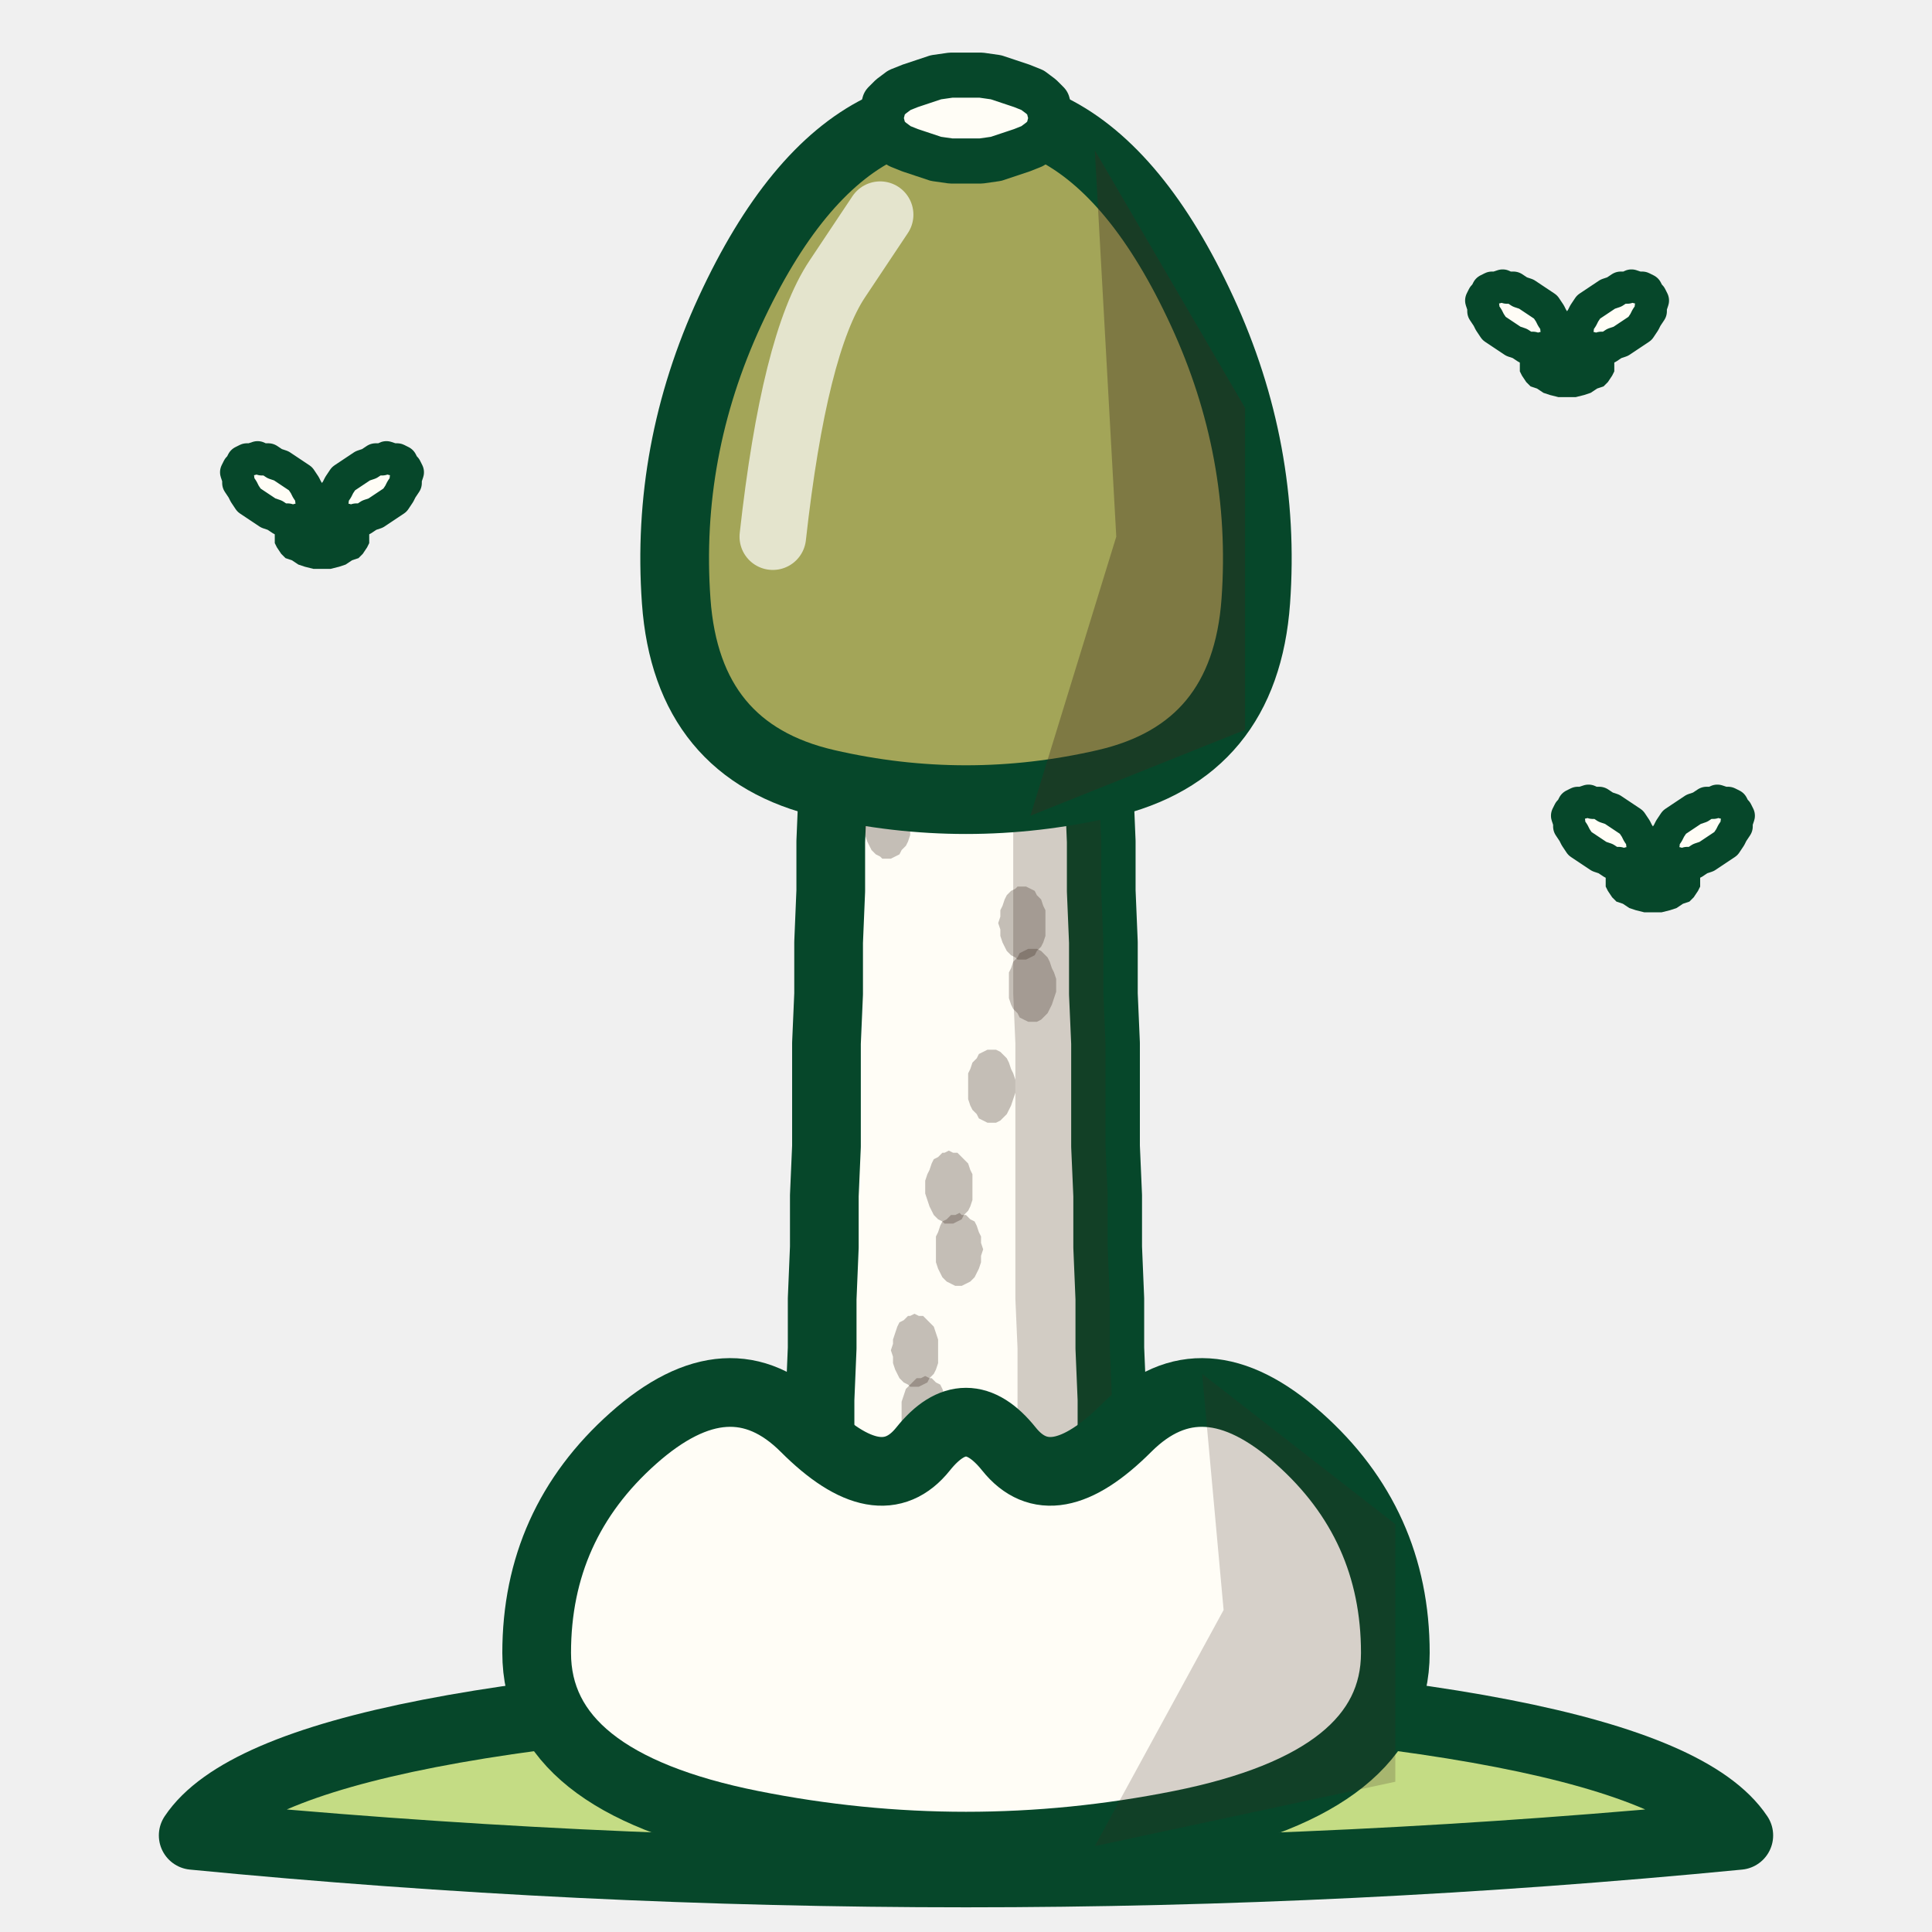
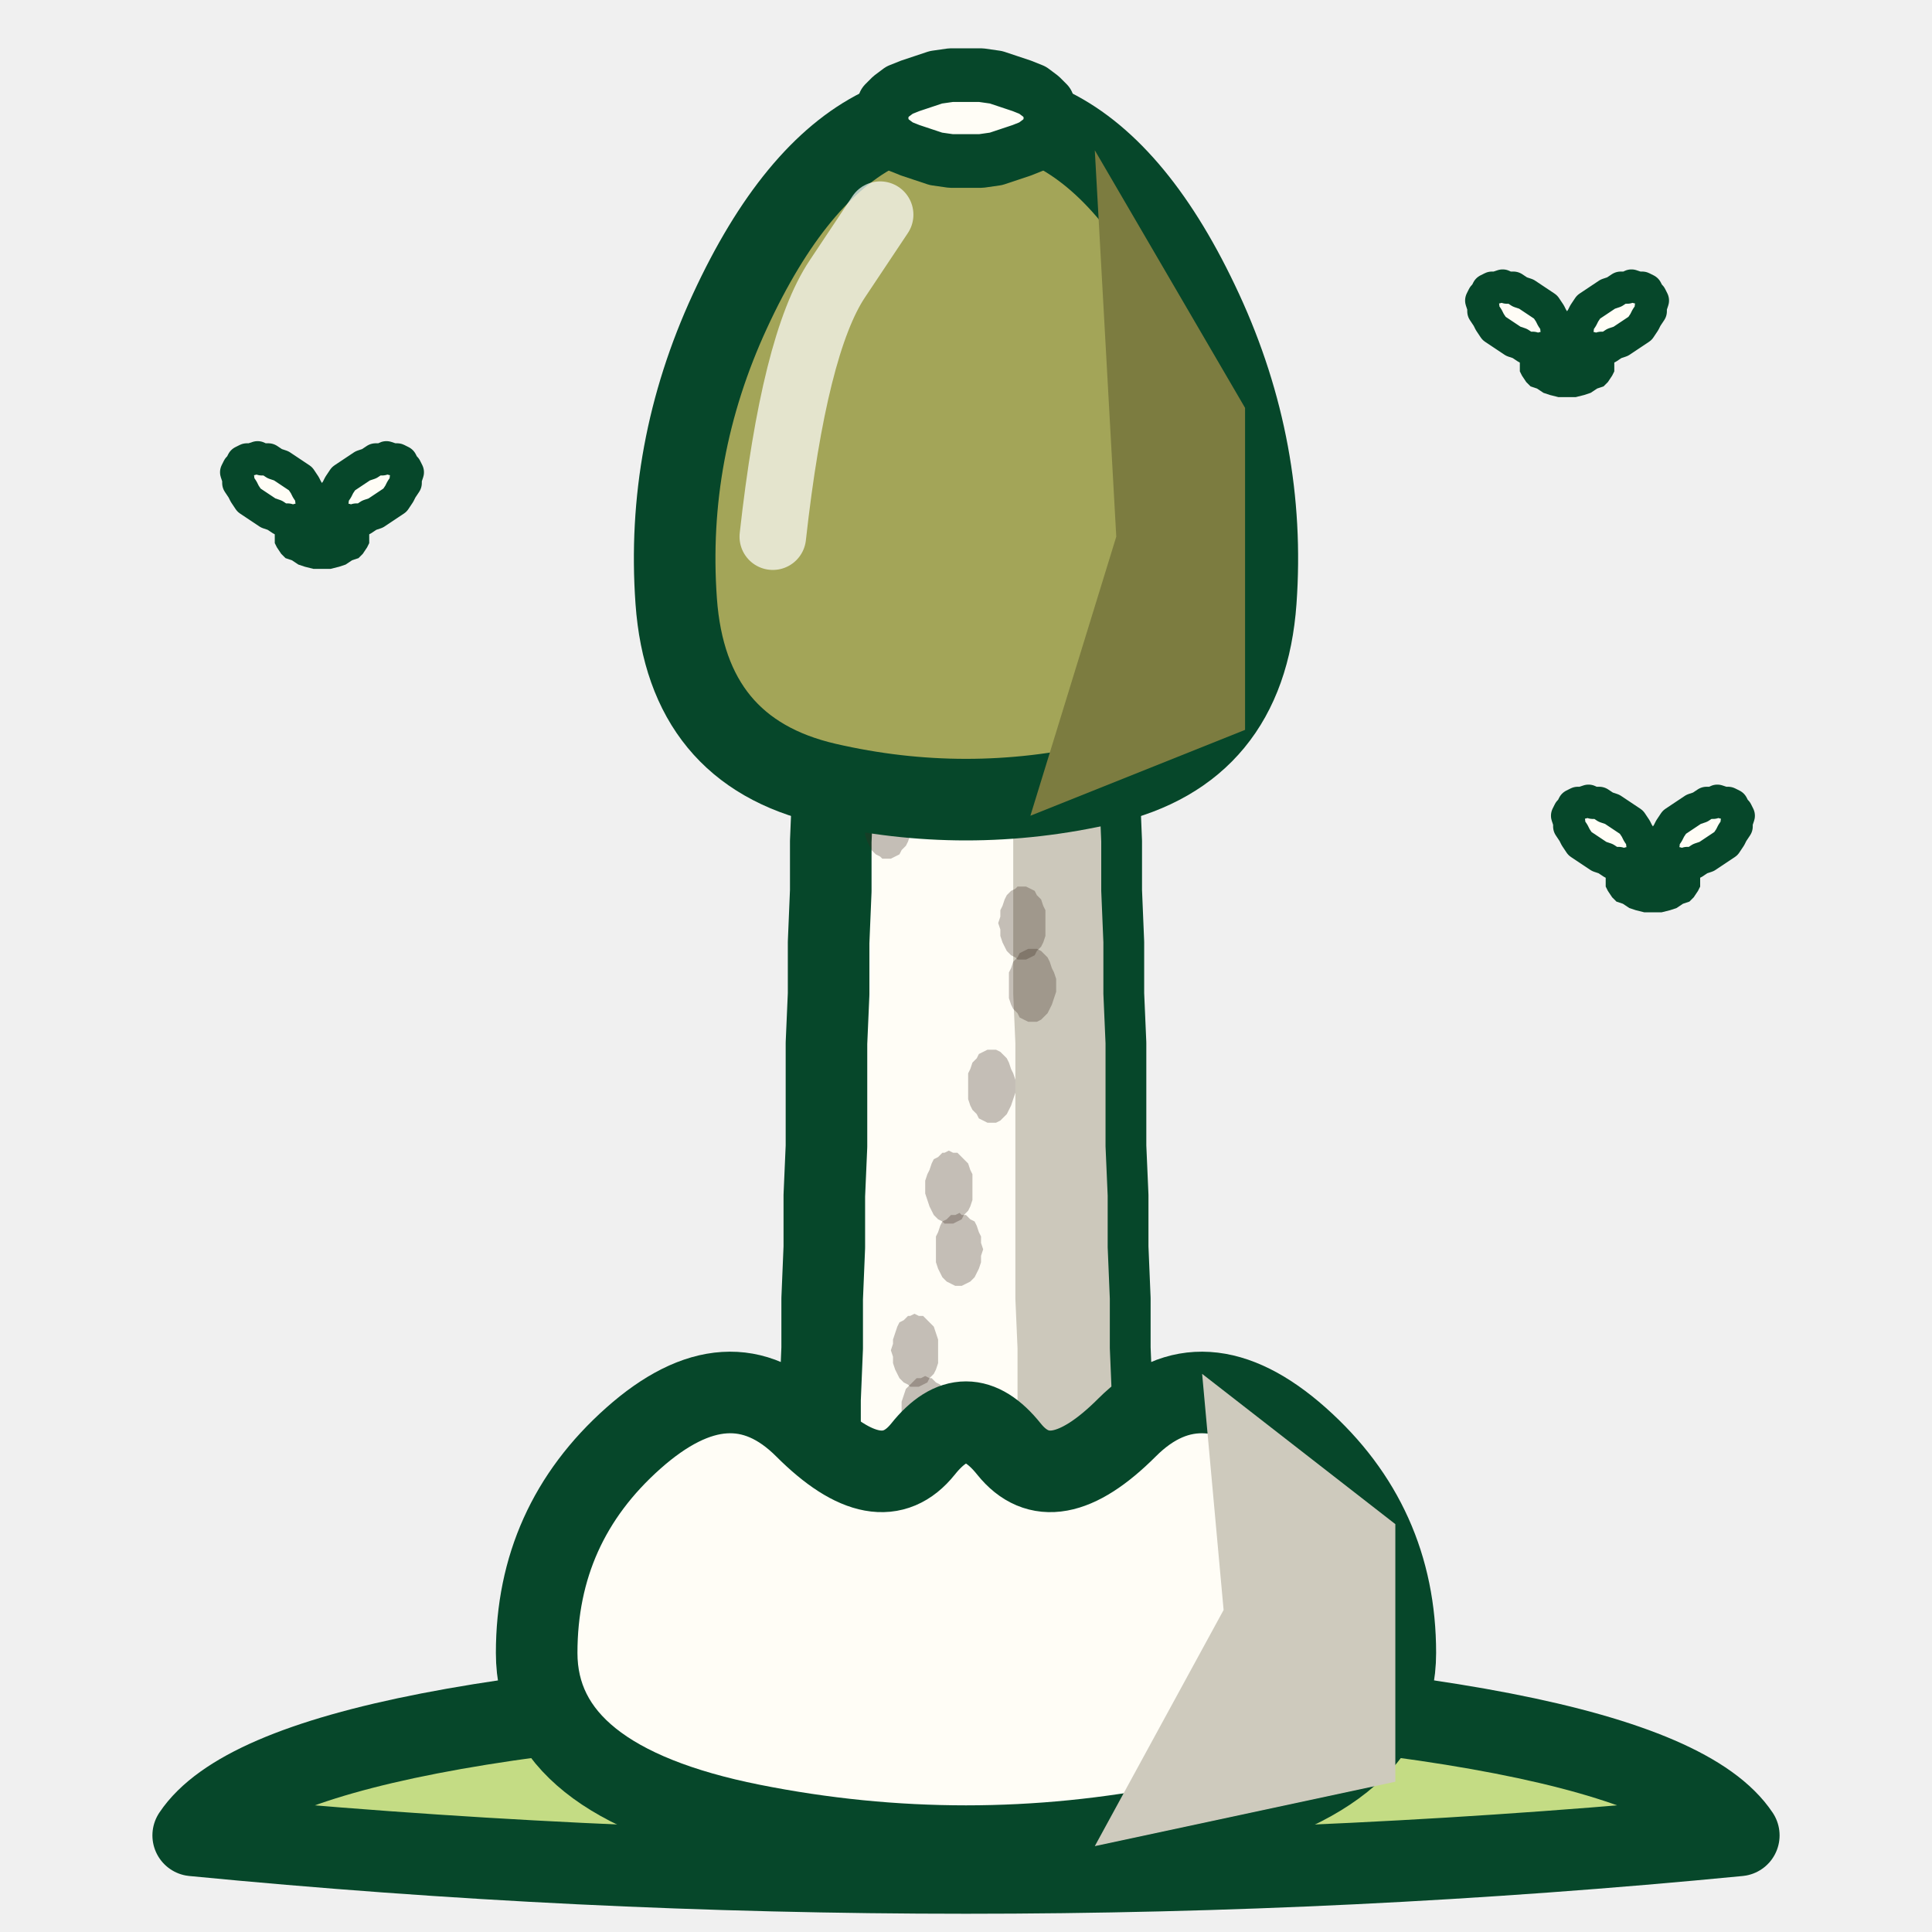
<svg xmlns="http://www.w3.org/2000/svg" width="100" height="100" viewBox="5 5 90 90">
  <g stroke-linecap="round" stroke-linejoin="round">
-     <path d="M14,90.5 Q18,84.5 50,83.5 Q82,84.5 86,90.5 Q50,94 14,90.5 Z" fill="#C4DC84" stroke="#06472A" stroke-width="3.2" />
-     <path d="M44,30 L44,32.4 L43.9,34.7 L43.9,37.1 L43.8,39.5 L43.8,41.8 L43.7,44.2 L43.7,46.5 L43.6,48.9 L43.6,51.3 L43.5,53.6 L43.5,56 L43.5,58.4 L43.4,60.7 L43.4,63.1 L43.3,65.5 L43.3,67.8 L43.2,70.2 L43.2,72.5 L43.1,74.9 L43.1,77.3 L43,79.6 L43,82 L43,82 L43.9,82.8 L46.5,83.4 L50,83.6 L53.5,83.4 L56.1,82.8 L57,82 L57,82 L57,79.6 L56.9,77.3 L56.9,74.9 L56.8,72.5 L56.8,70.2 L56.7,67.8 L56.7,65.5 L56.6,63.1 L56.6,60.7 L56.5,58.4 L56.5,56 L56.5,53.6 L56.4,51.3 L56.4,48.9 L56.3,46.5 L56.3,44.2 L56.2,41.8 L56.2,39.5 L56.1,37.1 L56.1,34.7 L56,32.4 L56,30 Z" fill="#FFFDF6" stroke="#06472A" stroke-width="3.2" />
-     <path d="M52.1,30 L52.1,32.4 L52.1,34.7 L52.1,37.1 L52.2,39.5 L52.2,41.8 L52.2,44.2 L52.2,46.5 L52.2,48.9 L52.2,51.3 L52.3,53.6 L52.3,56 L52.3,58.4 L52.3,60.7 L52.3,63.1 L52.3,65.5 L52.4,67.8 L52.4,70.2 L52.4,72.5 L52.4,74.9 L52.4,77.3 L52.4,79.6 L52.5,82 L57,82 L57,79.6 L56.9,77.3 L56.9,74.9 L56.8,72.5 L56.8,70.2 L56.7,67.8 L56.7,65.5 L56.6,63.1 L56.6,60.7 L56.5,58.4 L56.5,56 L56.5,53.6 L56.4,51.3 L56.4,48.9 L56.3,46.5 L56.3,44.2 L56.2,41.8 L56.2,39.5 L56.1,37.1 L56.1,34.7 L56,32.4 L56,30 Z" fill="#3A2A1E" fill-opacity="0.228" stroke="none" />
+     <path d="M14,90.5 Q18,84.5 50,83.5 Q82,84.5 86,90.5 Q50,94 14,90.5 Z" fill="#C4DC84" stroke="#06472A" stroke-width="3.8" />
+     <path d="M44,30 L44,32.4 L43.9,34.7 L43.9,37.1 L43.8,39.5 L43.8,41.8 L43.7,44.2 L43.7,46.5 L43.6,48.9 L43.6,51.3 L43.5,53.6 L43.5,56 L43.5,58.4 L43.4,60.7 L43.4,63.1 L43.3,65.5 L43.3,67.8 L43.2,70.2 L43.2,72.5 L43.1,74.9 L43.1,77.3 L43,79.6 L43,82 L43,82 L43.9,82.8 L46.5,83.4 L50,83.6 L53.5,83.4 L56.1,82.8 L57,82 L57,82 L57,79.6 L56.9,77.3 L56.9,74.9 L56.8,72.5 L56.8,70.2 L56.7,67.8 L56.7,65.5 L56.6,63.1 L56.6,60.7 L56.5,58.4 L56.5,56 L56.5,53.6 L56.4,51.3 L56.4,48.9 L56.3,46.5 L56.3,44.2 L56.2,41.8 L56.2,39.5 L56.1,37.1 L56.1,34.7 L56,32.4 L56,30 Z" fill="#FFFDF6" stroke="#06472A" stroke-width="3.8" />
+     <path d="M52.1,30 L52.1,32.4 L52.1,34.7 L52.1,37.1 L52.2,39.5 L52.2,41.8 L52.2,44.2 L52.2,46.5 L52.2,48.9 L52.2,51.3 L52.3,53.6 L52.3,56 L52.3,58.4 L52.3,60.7 L52.3,63.1 L52.3,65.5 L52.4,67.8 L52.4,70.2 L52.4,72.5 L52.4,74.9 L52.4,77.3 L52.4,79.6 L52.5,82 L57,82 L57,79.6 L56.9,77.3 L56.9,74.9 L56.8,72.5 L56.8,70.2 L56.7,67.8 L56.7,65.5 L56.6,63.1 L56.6,60.7 L56.5,58.4 L56.5,56 L56.5,53.6 L56.4,51.3 L56.4,48.9 L56.3,46.5 L56.3,44.2 L56.2,41.8 L56.2,39.5 L56.1,37.1 L56.1,34.7 L56,32.4 L56,30 Z" fill="#CCC8BB" stroke="none" />
    <path d="M47.1,40.4 L47.1,40.7 L47,41 L46.9,41.2 L46.8,41.5 L46.7,41.7 L46.5,41.9 L46.3,42 L46.2,42.1 L46,42.1 L45.8,42.1 L45.6,42 L45.4,41.9 L45.3,41.7 L45.1,41.5 L45,41.2 L44.9,41 L44.9,40.7 L44.9,40.4 L44.9,40.1 L44.9,39.8 L45,39.5 L45.1,39.3 L45.3,39.1 L45.4,38.9 L45.6,38.8 L45.8,38.7 L46,38.7 L46.2,38.7 L46.3,38.8 L46.5,38.9 L46.7,39.1 L46.8,39.3 L46.9,39.5 L47,39.8 L47.1,40.1 L47.1,40.4 Z" fill="#3A2A1E" fill-opacity="0.3" stroke="none" />
    <path d="M50.3,60.3 L50.3,60.6 L50.3,60.9 L50.2,61.2 L50.1,61.4 L49.9,61.6 L49.8,61.8 L49.6,61.9 L49.4,62 L49.2,62 L49,62 L48.9,61.9 L48.7,61.8 L48.5,61.6 L48.4,61.4 L48.3,61.2 L48.2,60.9 L48.1,60.6 L48.1,60.3 L48.1,60 L48.2,59.7 L48.3,59.5 L48.4,59.2 L48.5,59 L48.7,58.9 L48.9,58.7 L49,58.7 L49.2,58.6 L49.4,58.7 L49.6,58.7 L49.8,58.9 L49.9,59 L50.1,59.2 L50.2,59.5 L50.3,59.7 L50.3,60 L50.3,60.3 Z" fill="#3A2A1E" fill-opacity="0.3" stroke="none" />
    <path d="M53.7,48 L53.7,48.3 L53.7,48.6 L53.6,48.9 L53.5,49.1 L53.3,49.3 L53.2,49.5 L53,49.6 L52.8,49.7 L52.6,49.7 L52.4,49.7 L52.3,49.6 L52.1,49.5 L51.9,49.3 L51.8,49.1 L51.7,48.9 L51.6,48.6 L51.6,48.3 L51.5,48 L51.6,47.7 L51.6,47.4 L51.7,47.2 L51.8,46.9 L51.9,46.7 L52.1,46.5 L52.3,46.4 L52.4,46.3 L52.6,46.3 L52.8,46.3 L53,46.4 L53.2,46.5 L53.3,46.7 L53.5,46.9 L53.6,47.2 L53.7,47.4 L53.7,47.7 L53.7,48 Z" fill="#3A2A1E" fill-opacity="0.3" stroke="none" />
    <path d="M48.7,67.9 L48.7,68.2 L48.7,68.5 L48.6,68.8 L48.5,69 L48.3,69.2 L48.2,69.4 L48,69.5 L47.8,69.6 L47.6,69.6 L47.4,69.6 L47.3,69.5 L47.1,69.4 L46.9,69.2 L46.8,69 L46.7,68.8 L46.6,68.5 L46.6,68.2 L46.5,67.9 L46.6,67.6 L46.6,67.4 L46.7,67.1 L46.8,66.8 L46.9,66.6 L47.1,66.5 L47.3,66.3 L47.4,66.3 L47.6,66.2 L47.8,66.3 L48,66.3 L48.2,66.5 L48.3,66.6 L48.5,66.8 L48.6,67.1 L48.7,67.4 L48.7,67.6 L48.7,67.9 Z" fill="#3A2A1E" fill-opacity="0.3" stroke="none" />
    <path d="M52.3,55.6 L52.3,55.9 L52.2,56.2 L52.1,56.5 L52,56.7 L51.9,56.9 L51.7,57.1 L51.6,57.2 L51.4,57.3 L51.2,57.3 L51,57.3 L50.8,57.2 L50.6,57.1 L50.5,56.9 L50.3,56.7 L50.2,56.5 L50.1,56.2 L50.1,55.9 L50.1,55.6 L50.1,55.3 L50.1,55 L50.2,54.8 L50.3,54.5 L50.5,54.3 L50.6,54.1 L50.8,54 L51,53.9 L51.2,53.9 L51.4,53.9 L51.6,54 L51.7,54.1 L51.9,54.3 L52,54.5 L52.1,54.8 L52.2,55 L52.3,55.3 L52.3,55.6 Z" fill="#3A2A1E" fill-opacity="0.3" stroke="none" />
    <path d="M47.4,43.3 L47.4,43.6 L47.4,43.9 L47.3,44.2 L47.2,44.4 L47,44.6 L46.9,44.8 L46.7,44.9 L46.5,45 L46.3,45 L46.1,45 L46,44.9 L45.8,44.8 L45.6,44.6 L45.5,44.4 L45.4,44.2 L45.3,43.9 L45.3,43.6 L45.2,43.3 L45.3,43 L45.3,42.7 L45.4,42.5 L45.5,42.2 L45.6,42 L45.8,41.8 L46,41.7 L46.1,41.6 L46.3,41.6 L46.5,41.6 L46.7,41.7 L46.9,41.8 L47,42 L47.2,42.2 L47.3,42.5 L47.4,42.7 L47.4,43 L47.4,43.3 Z" fill="#3A2A1E" fill-opacity="0.3" stroke="none" />
    <path d="M50.8,63.2 L50.7,63.5 L50.7,63.8 L50.6,64.1 L50.5,64.3 L50.4,64.5 L50.2,64.7 L50,64.8 L49.8,64.9 L49.7,64.9 L49.5,64.9 L49.3,64.8 L49.1,64.7 L48.9,64.5 L48.8,64.3 L48.7,64.1 L48.6,63.8 L48.6,63.5 L48.6,63.2 L48.6,62.9 L48.6,62.6 L48.7,62.4 L48.8,62.1 L48.9,61.9 L49.1,61.8 L49.3,61.6 L49.5,61.6 L49.7,61.5 L49.8,61.6 L50,61.6 L50.2,61.8 L50.4,61.9 L50.5,62.1 L50.6,62.4 L50.7,62.6 L50.7,62.9 L50.8,63.2 Z" fill="#3A2A1E" fill-opacity="0.3" stroke="none" />
    <path d="M54.2,50.9 L54.2,51.2 L54.1,51.5 L54,51.8 L53.9,52 L53.8,52.2 L53.6,52.4 L53.5,52.5 L53.3,52.6 L53.1,52.6 L52.9,52.6 L52.7,52.5 L52.5,52.4 L52.4,52.2 L52.2,52 L52.1,51.8 L52,51.5 L52,51.2 L52,50.9 L52,50.6 L52,50.3 L52.1,50.1 L52.2,49.8 L52.4,49.6 L52.5,49.4 L52.7,49.3 L52.9,49.2 L53.1,49.2 L53.3,49.2 L53.5,49.3 L53.6,49.4 L53.8,49.6 L53.9,49.8 L54,50.1 L54.1,50.3 L54.2,50.6 L54.2,50.9 Z" fill="#3A2A1E" fill-opacity="0.3" stroke="none" />
    <path d="M49.2,70.8 L49.1,71.1 L49.1,71.4 L49,71.7 L48.9,71.9 L48.8,72.1 L48.6,72.3 L48.4,72.4 L48.3,72.5 L48.1,72.5 L47.9,72.5 L47.7,72.4 L47.5,72.3 L47.4,72.1 L47.2,71.9 L47.1,71.7 L47,71.4 L47,71.1 L47,70.8 L47,70.5 L47,70.3 L47.1,70 L47.2,69.7 L47.4,69.5 L47.5,69.4 L47.7,69.2 L47.9,69.2 L48.1,69.1 L48.3,69.2 L48.4,69.2 L48.6,69.4 L48.8,69.5 L48.9,69.7 L49,70 L49.1,70.3 L49.1,70.5 L49.2,70.8 Z" fill="#3A2A1E" fill-opacity="0.3" stroke="none" />
-     <path d="M30,82 Q30,76 34.5,72 Q39,68 42.5,71.5 Q46,75 48,72.5 Q50,70 52,72.5 Q54,75 57.5,71.5 Q61,68 65.5,72 Q70,76 70,82 Q70,88 60,90 Q50,92 40,90 Q30,88 30,82 Z" fill="#FFFDF6" stroke="#06472A" stroke-width="3.2" />
-     <path d="M61,69 L70,76 L70,88 L56,91 L62,80 Z" fill="#3A2A1E" fill-opacity="0.21" stroke="none" />
-     <path d="M36.5,33 Q36,26 39,19.5 Q42,13 46,11 Q50,9 54,11 Q58,13 61,19.5 Q64,26 63.5,33 Q63,40 56.5,41.5 Q50,43 43.5,41.5 Q37,40 36.5,33 Z" fill="#A3A558" stroke="#06472A" stroke-width="3.2" />
-     <path d="M56,12 L63,24 L63,39 L53,43 L57,30 Z" fill="#3A2A1E" fill-opacity="0.35" stroke="none" />
-     <path d="M54,10.5 L53.9,10.8 L53.8,11.2 L53.5,11.5 L53.1,11.8 L52.6,12 L52,12.2 L51.4,12.4 L50.7,12.5 L50,12.5 L49.3,12.5 L48.6,12.4 L48,12.2 L47.4,12 L46.9,11.8 L46.5,11.5 L46.2,11.2 L46.1,10.8 L46,10.5 L46.1,10.2 L46.2,9.8 L46.5,9.5 L46.9,9.2 L47.4,9 L48,8.8 L48.6,8.6 L49.3,8.5 L50,8.5 L50.7,8.5 L51.4,8.6 L52,8.8 L52.6,9 L53.1,9.2 L53.5,9.5 L53.8,9.8 L53.9,10.2 L54,10.5 Z" fill="#FFFDF6" stroke="#06472A" stroke-width="2.1" />
+     <path d="M30,82 Q30,76 34.5,72 Q39,68 42.5,71.5 Q46,75 48,72.5 Q50,70 52,72.5 Q54,75 57.5,71.5 Q61,68 65.5,72 Q70,76 70,82 Q70,88 60,90 Q50,92 40,90 Q30,88 30,82 Z" fill="#FFFDF6" stroke="#06472A" stroke-width="3.8" />
+     <path d="M61,69 L70,76 L70,88 L56,91 L62,80 Z" fill="#CECABD" stroke="none" />
+     <path d="M36.5,33 Q36,26 39,19.5 Q42,13 46,11 Q50,9 54,11 Q58,13 61,19.5 Q64,26 63.5,33 Q63,40 56.5,41.5 Q50,43 43.5,41.5 Q37,40 36.5,33 Z" fill="#A3A558" stroke="#06472A" stroke-width="3.8" />
+     <path d="M56,12 L63,24 L63,39 L53,43 L57,30 Z" fill="#7C7C40" stroke="none" />
+     <path d="M54,10.5 L53.9,10.8 L53.8,11.2 L53.5,11.5 L53.1,11.8 L52.6,12 L52,12.2 L51.4,12.4 L50.7,12.5 L50,12.5 L49.3,12.5 L48.6,12.4 L48,12.2 L47.4,12 L46.9,11.8 L46.5,11.5 L46.2,11.2 L46.1,10.8 L46,10.5 L46.1,10.2 L46.2,9.8 L46.5,9.5 L46.9,9.2 L47.4,9 L48,8.8 L48.6,8.6 L49.3,8.5 L50,8.5 L50.7,8.5 L51.4,8.6 L52,8.8 L52.6,9 L53.1,9.2 L53.5,9.5 L53.8,9.8 L53.9,10.2 L54,10.5 Z" fill="#FFFDF6" stroke="#06472A" stroke-width="2.5" />
    <path d="M41,30 Q42,21 44,18 L46,15" fill="none" stroke="#FFFFFF" stroke-width="3.1" stroke-opacity="0.7" />
    <path d="M80.2,22 L80.2,22.3 L80.1,22.5 L79.9,22.8 L79.7,23 L79.4,23.1 L79.1,23.3 L78.8,23.4 L78.4,23.5 L78,23.5 L77.6,23.5 L77.2,23.4 L76.9,23.3 L76.6,23.1 L76.3,23 L76.1,22.8 L75.9,22.5 L75.8,22.3 L75.8,22 L75.8,21.7 L75.9,21.5 L76.1,21.2 L76.3,21 L76.6,20.9 L76.9,20.7 L77.2,20.6 L77.6,20.5 L78,20.5 L78.4,20.5 L78.8,20.6 L79.1,20.7 L79.4,20.9 L79.7,21 L79.9,21.2 L80.1,21.5 L80.2,21.7 L80.2,22 Z" fill="#06472A" stroke="none" />
    <path d="M77.4,20.9 L77.3,21.1 L77.1,21.2 L76.9,21.2 L76.6,21.3 L76.4,21.2 L76.1,21.2 L75.8,21 L75.5,20.9 L75.2,20.7 L74.9,20.5 L74.6,20.3 L74.4,20 L74.3,19.8 L74.1,19.5 L74.1,19.3 L74,19 L74.1,18.8 L74.2,18.7 L74.3,18.5 L74.5,18.4 L74.7,18.4 L75,18.3 L75.2,18.4 L75.5,18.4 L75.8,18.6 L76.1,18.7 L76.4,18.9 L76.7,19.1 L77,19.3 L77.2,19.6 L77.3,19.8 L77.5,20.1 L77.5,20.3 L77.6,20.6 L77.5,20.8 L77.4,20.9 Z" fill="#FFFDF6" stroke="#06472A" stroke-width="1.5" />
    <path d="M81.8,18.7 L81.9,18.8 L82,19 L81.9,19.3 L81.9,19.5 L81.7,19.8 L81.6,20 L81.4,20.3 L81.1,20.5 L80.8,20.7 L80.5,20.9 L80.2,21 L79.9,21.2 L79.6,21.2 L79.4,21.3 L79.1,21.2 L78.9,21.2 L78.7,21.1 L78.6,20.9 L78.5,20.8 L78.4,20.6 L78.5,20.3 L78.5,20.1 L78.7,19.8 L78.8,19.6 L79,19.3 L79.3,19.1 L79.6,18.9 L79.9,18.7 L80.2,18.6 L80.5,18.4 L80.8,18.4 L81,18.3 L81.3,18.4 L81.5,18.4 L81.7,18.5 L81.8,18.7 Z" fill="#FFFDF6" stroke="#06472A" stroke-width="1.5" />
    <path d="M22.2,30 L22.2,30.3 L22.1,30.5 L21.9,30.8 L21.7,31 L21.4,31.1 L21.1,31.3 L20.8,31.4 L20.4,31.5 L20,31.5 L19.6,31.5 L19.2,31.4 L18.9,31.3 L18.6,31.1 L18.3,31 L18.1,30.8 L17.9,30.5 L17.8,30.3 L17.8,30 L17.8,29.7 L17.9,29.5 L18.1,29.2 L18.3,29 L18.6,28.9 L18.9,28.7 L19.2,28.6 L19.6,28.5 L20,28.5 L20.4,28.5 L20.8,28.6 L21.1,28.7 L21.4,28.9 L21.7,29 L21.9,29.2 L22.1,29.5 L22.2,29.7 L22.2,30 Z" fill="#06472A" stroke="none" />
    <path d="M19.4,28.9 L19.3,29.1 L19.1,29.2 L18.9,29.2 L18.6,29.3 L18.4,29.2 L18.1,29.2 L17.8,29 L17.5,28.9 L17.2,28.7 L16.9,28.5 L16.6,28.3 L16.4,28 L16.3,27.8 L16.1,27.5 L16.1,27.3 L16,27 L16.1,26.8 L16.2,26.7 L16.3,26.5 L16.5,26.4 L16.7,26.4 L17,26.3 L17.2,26.4 L17.5,26.4 L17.8,26.6 L18.1,26.7 L18.4,26.9 L18.7,27.1 L19,27.3 L19.2,27.6 L19.3,27.8 L19.5,28.1 L19.5,28.3 L19.6,28.6 L19.5,28.8 L19.4,28.9 Z" fill="#FFFDF6" stroke="#06472A" stroke-width="1.5" />
    <path d="M23.8,26.7 L23.9,26.8 L24,27 L23.9,27.3 L23.9,27.5 L23.7,27.8 L23.6,28 L23.4,28.3 L23.1,28.5 L22.8,28.7 L22.5,28.9 L22.2,29 L21.9,29.2 L21.6,29.2 L21.4,29.3 L21.1,29.2 L20.9,29.2 L20.7,29.1 L20.6,28.9 L20.5,28.8 L20.4,28.6 L20.5,28.3 L20.5,28.1 L20.7,27.8 L20.8,27.6 L21,27.3 L21.3,27.1 L21.6,26.9 L21.9,26.7 L22.2,26.6 L22.5,26.4 L22.8,26.4 L23,26.3 L23.3,26.4 L23.5,26.4 L23.7,26.5 L23.8,26.7 Z" fill="#FFFDF6" stroke="#06472A" stroke-width="1.5" />
    <path d="M84.2,46 L84.2,46.3 L84.1,46.5 L83.9,46.8 L83.7,47 L83.4,47.1 L83.1,47.3 L82.8,47.4 L82.4,47.5 L82,47.5 L81.6,47.5 L81.2,47.4 L80.9,47.3 L80.6,47.1 L80.3,47 L80.1,46.8 L79.9,46.5 L79.8,46.3 L79.8,46 L79.8,45.7 L79.9,45.5 L80.1,45.2 L80.3,45 L80.6,44.9 L80.9,44.7 L81.2,44.6 L81.6,44.5 L82,44.5 L82.4,44.5 L82.8,44.6 L83.1,44.7 L83.4,44.9 L83.7,45 L83.9,45.2 L84.1,45.5 L84.2,45.7 L84.2,46 Z" fill="#06472A" stroke="none" />
    <path d="M81.4,44.9 L81.3,45.1 L81.1,45.2 L80.9,45.2 L80.6,45.3 L80.4,45.2 L80.1,45.2 L79.8,45 L79.5,44.9 L79.2,44.7 L78.9,44.5 L78.6,44.3 L78.4,44 L78.3,43.8 L78.1,43.5 L78.1,43.3 L78,43 L78.1,42.8 L78.2,42.7 L78.3,42.5 L78.5,42.4 L78.7,42.4 L79,42.3 L79.2,42.4 L79.5,42.4 L79.8,42.6 L80.1,42.7 L80.4,42.9 L80.7,43.1 L81,43.3 L81.2,43.6 L81.3,43.8 L81.5,44.1 L81.5,44.3 L81.6,44.6 L81.5,44.8 L81.4,44.9 Z" fill="#FFFDF6" stroke="#06472A" stroke-width="1.5" />
    <path d="M85.8,42.7 L85.9,42.8 L86,43 L85.9,43.3 L85.9,43.5 L85.7,43.8 L85.6,44 L85.4,44.3 L85.1,44.5 L84.8,44.7 L84.5,44.9 L84.2,45 L83.9,45.2 L83.6,45.2 L83.4,45.3 L83.1,45.2 L82.9,45.2 L82.7,45.1 L82.6,44.9 L82.5,44.8 L82.4,44.6 L82.5,44.3 L82.5,44.1 L82.7,43.8 L82.8,43.6 L83,43.3 L83.3,43.1 L83.6,42.9 L83.9,42.7 L84.2,42.6 L84.5,42.4 L84.8,42.4 L85,42.3 L85.3,42.4 L85.5,42.4 L85.7,42.5 L85.8,42.7 Z" fill="#FFFDF6" stroke="#06472A" stroke-width="1.5" />
  </g>
</svg>
